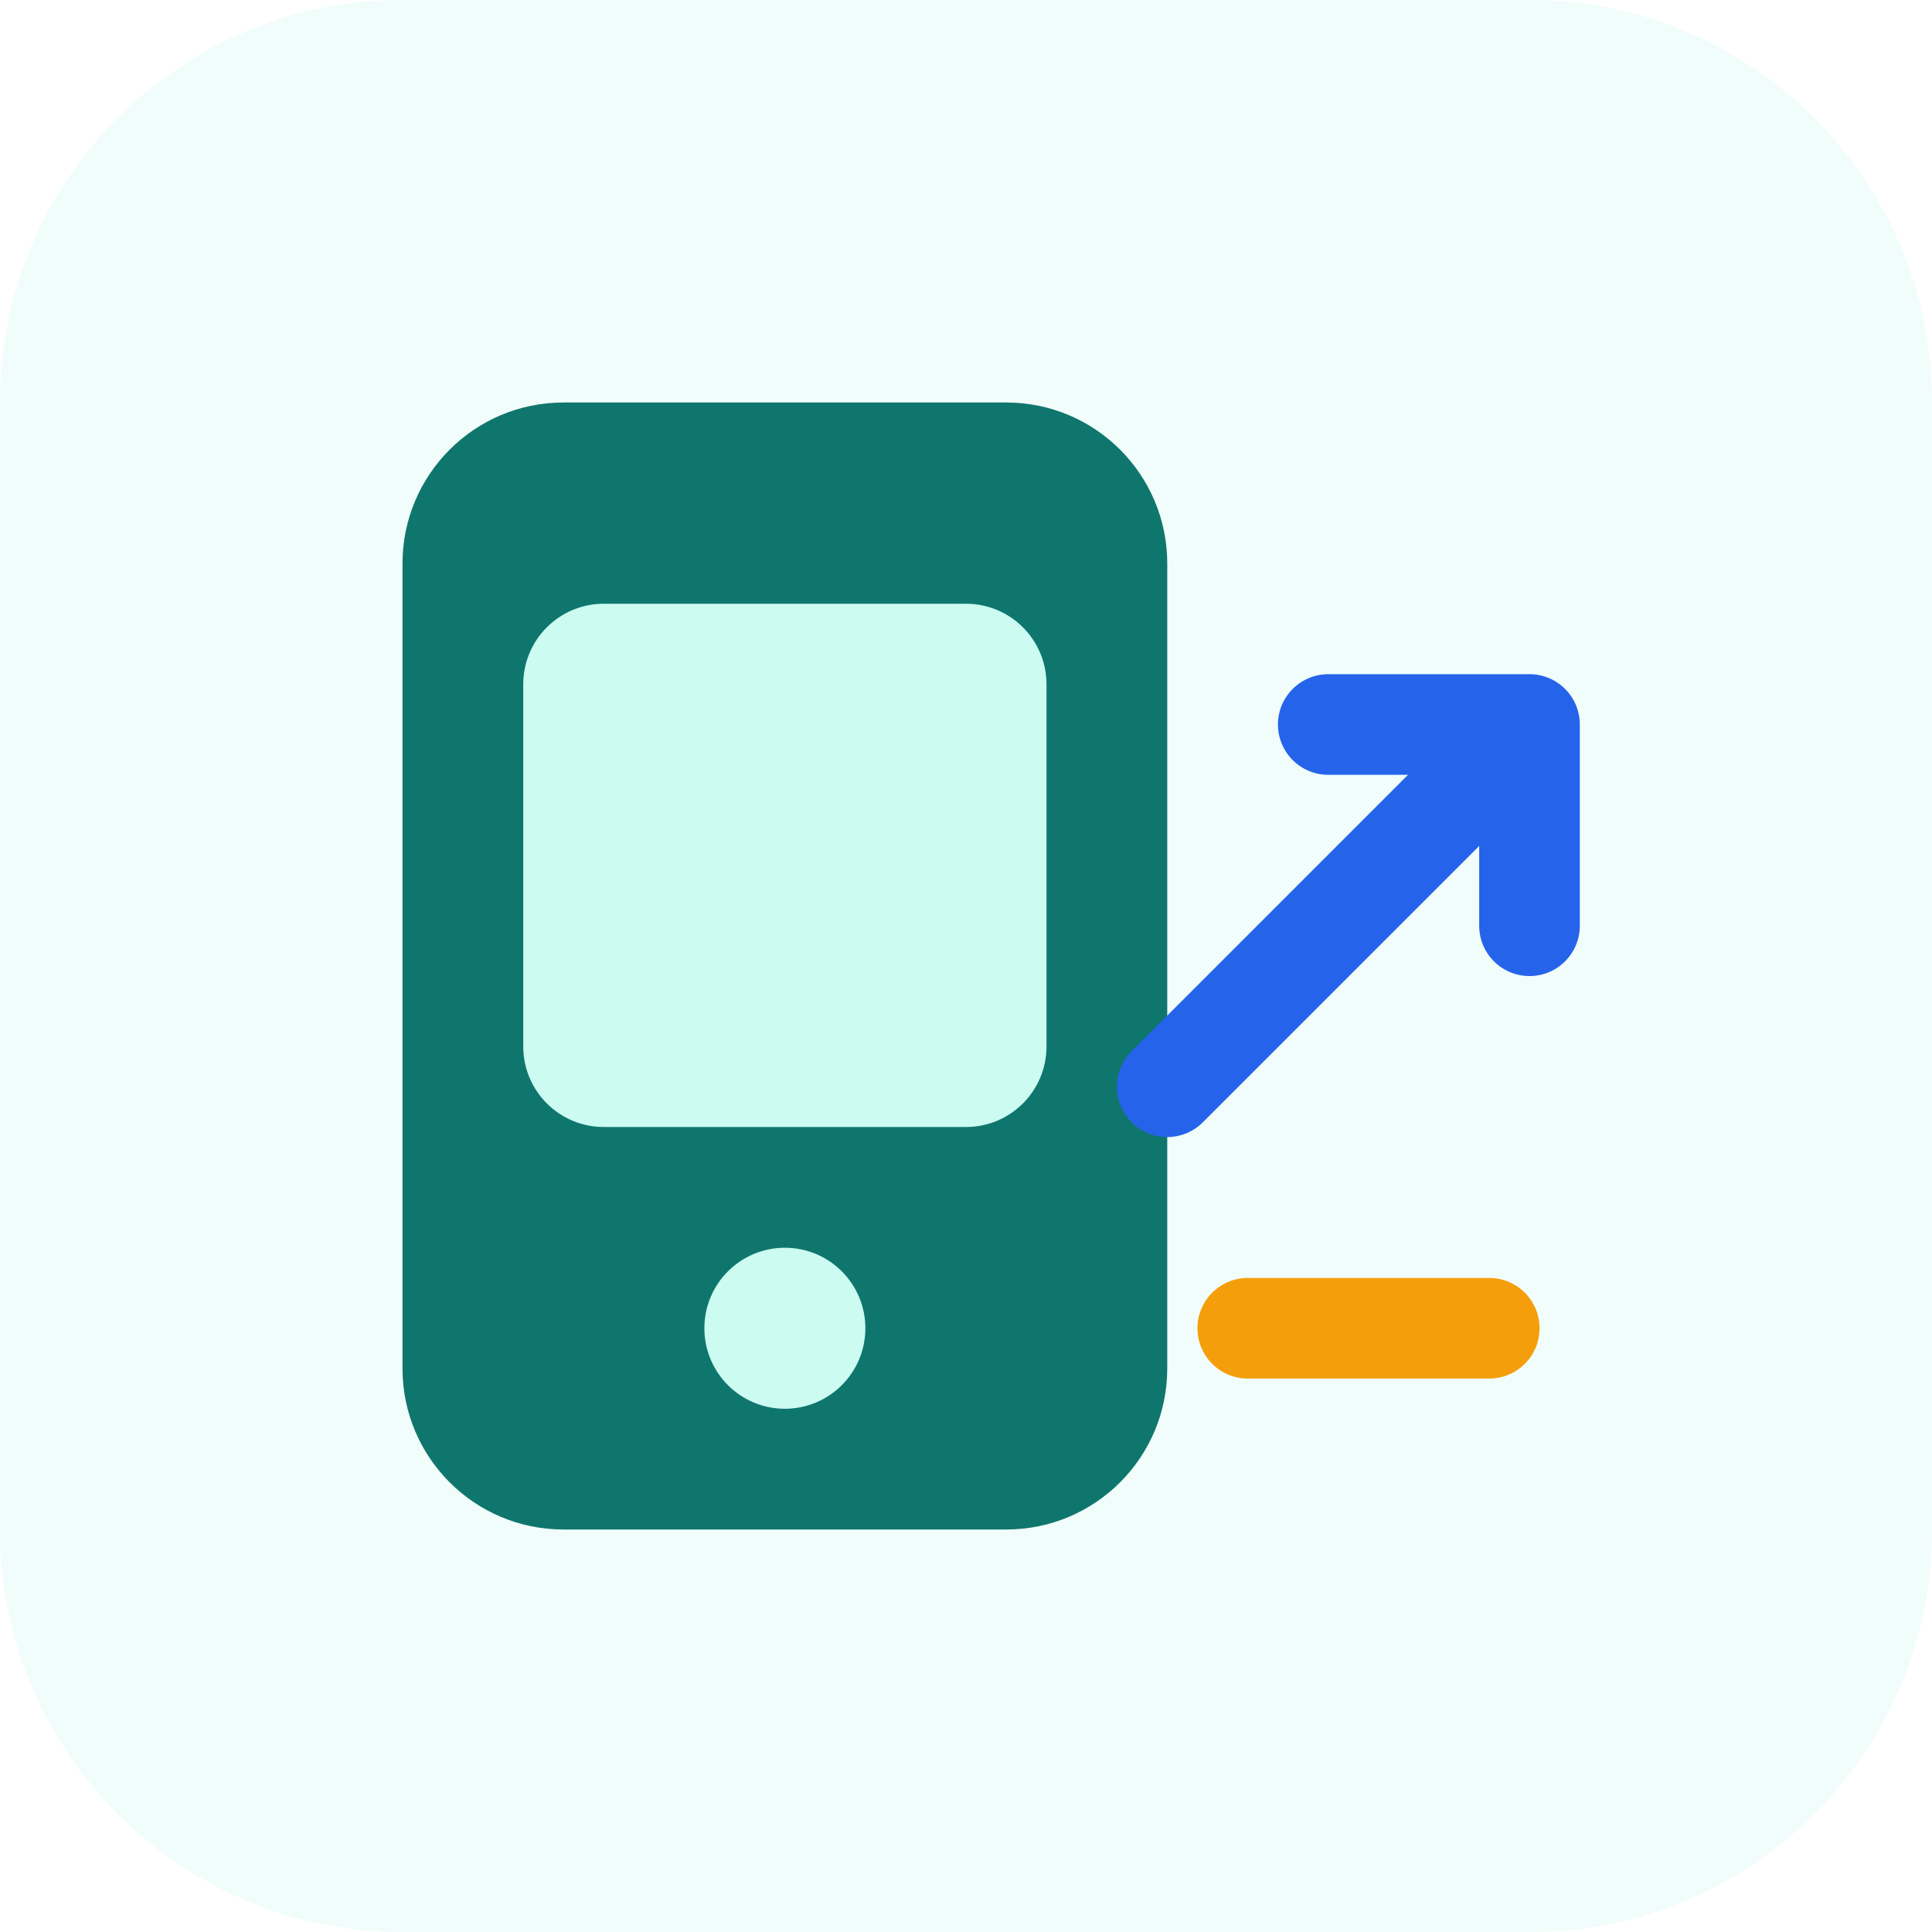
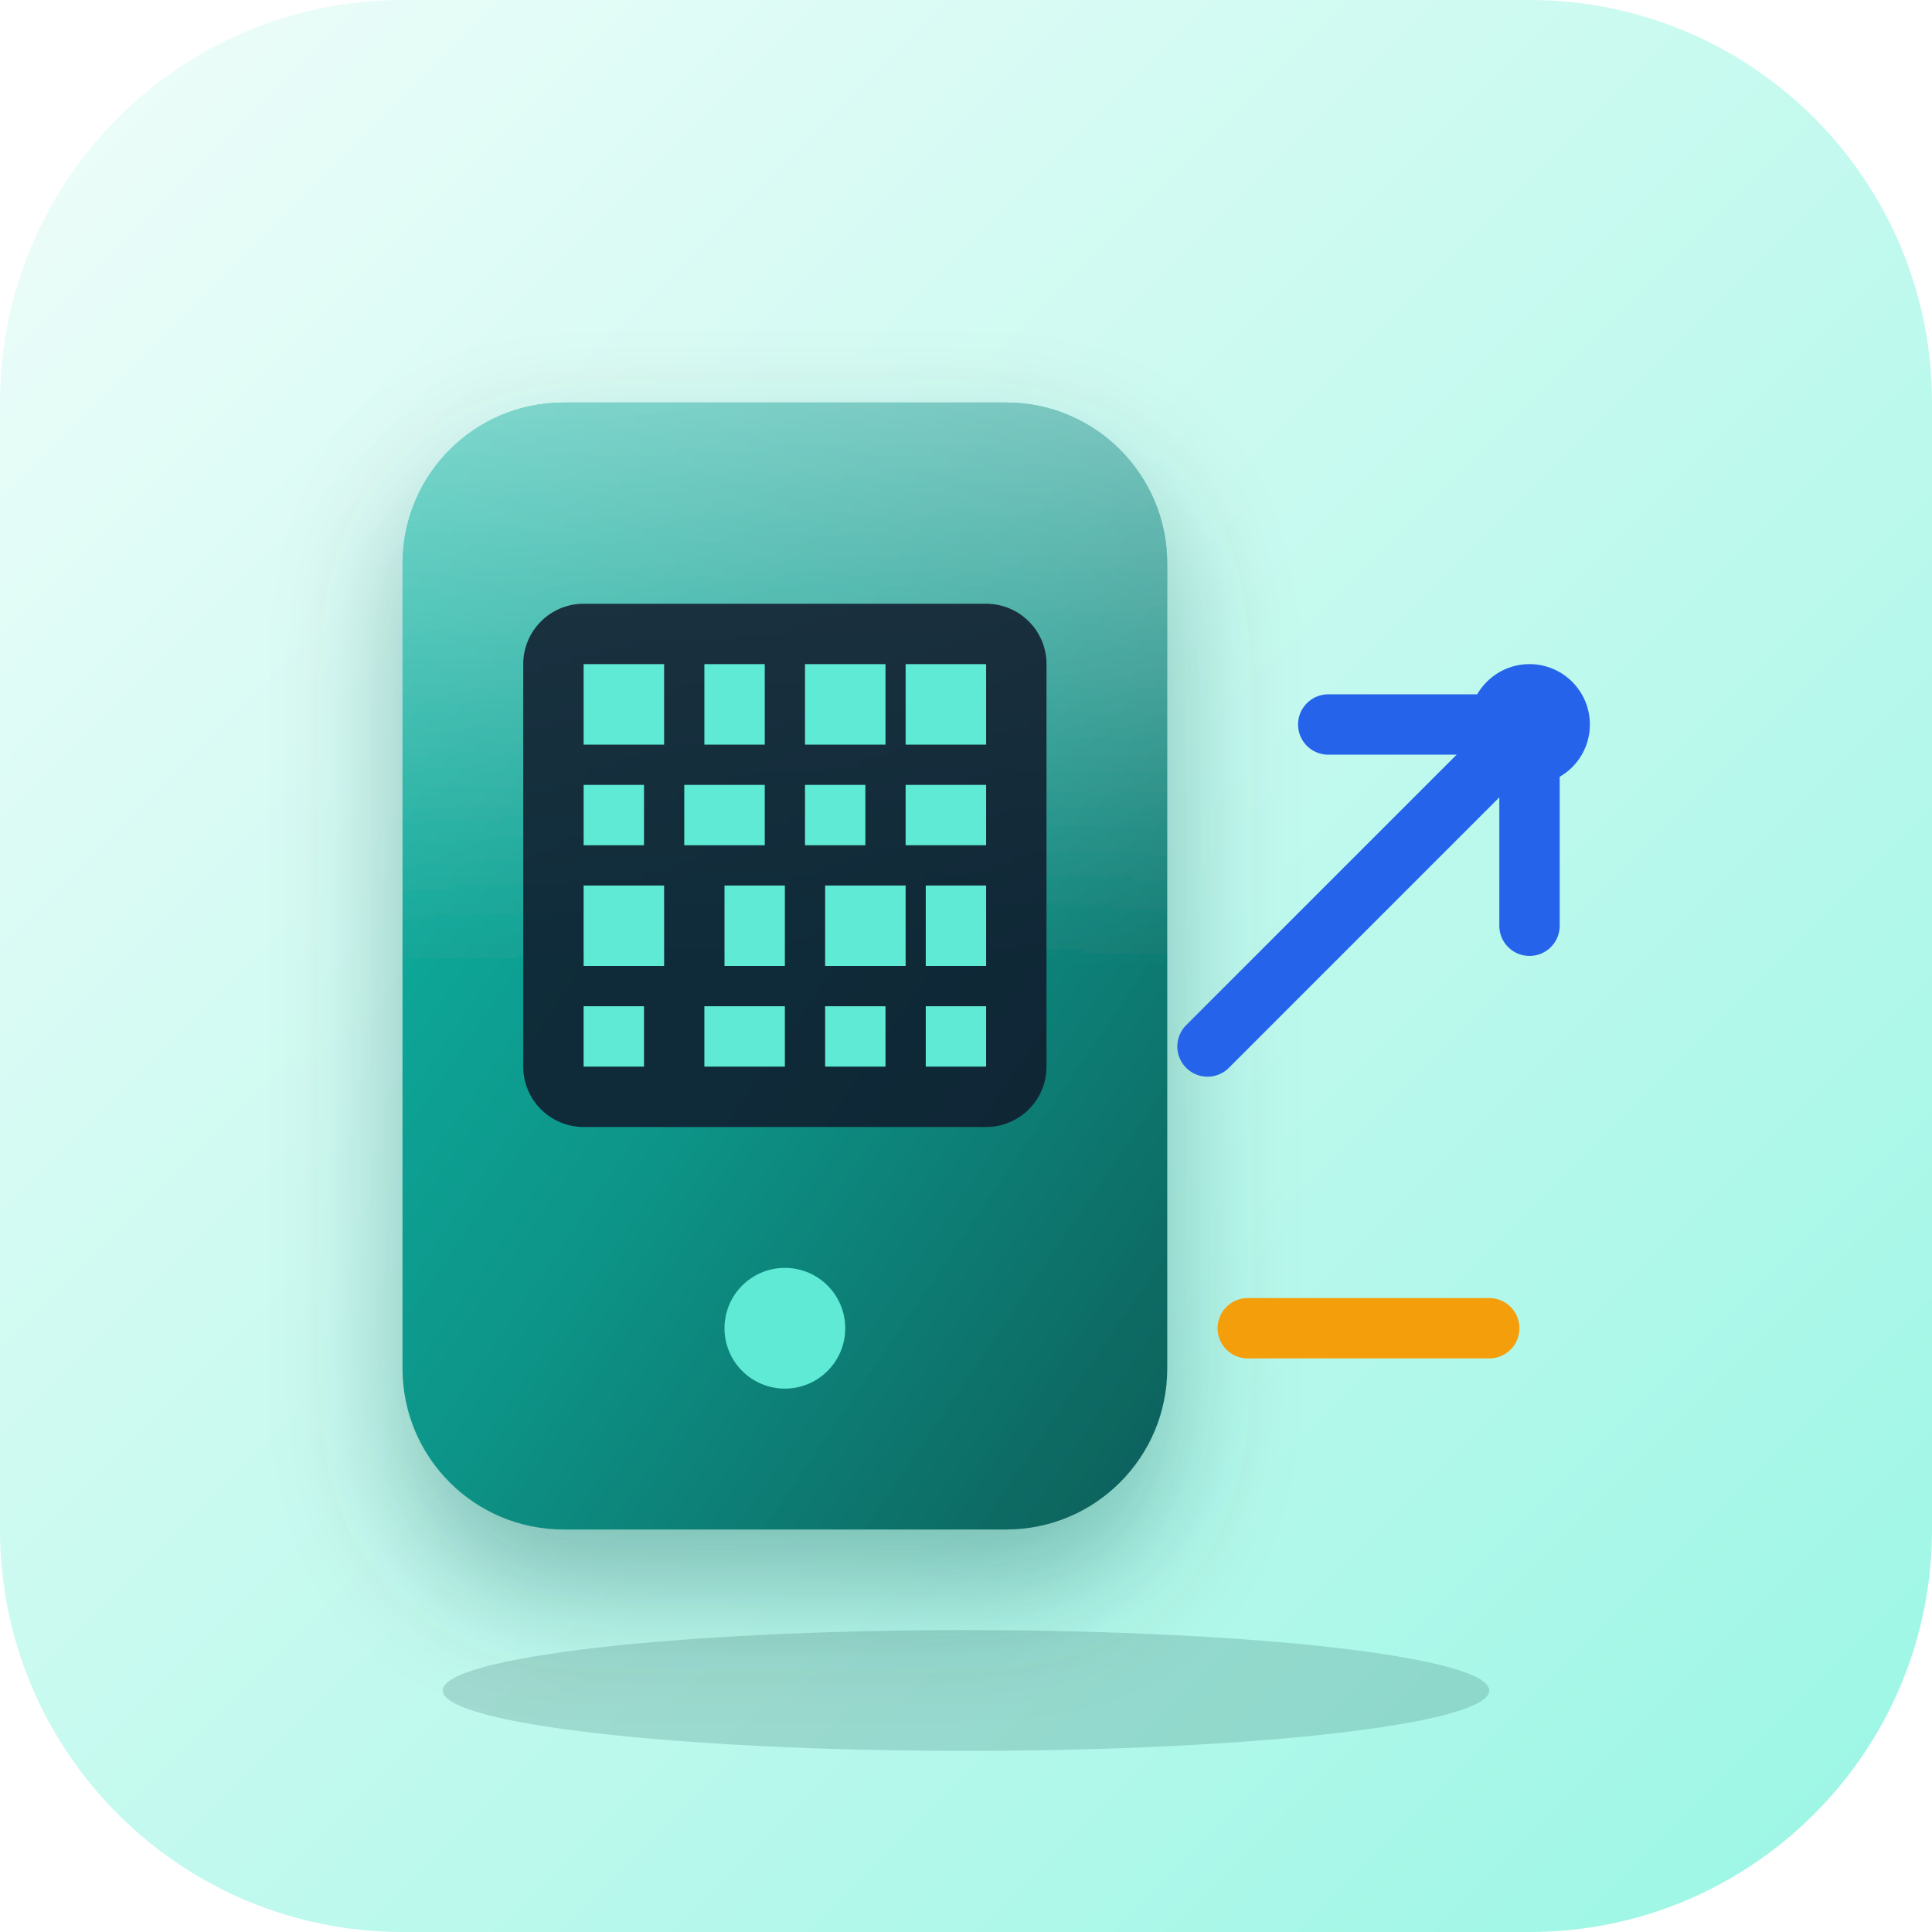
<svg xmlns="http://www.w3.org/2000/svg" width="96" height="96" viewBox="0 0 96 96" role="img" aria-labelledby="title desc">
-   <rect width="96" height="96" rx="20" fill="#f0fdfa" />
-   <rect x="20" y="20" width="38" height="56" rx="8" fill="#0f766e" />
-   <rect x="26" y="30" width="26" height="26" rx="4" fill="#ccfbf1" />
-   <circle cx="39" cy="66" r="4" fill="#ccfbf1" />
-   <path d="M66 36h10v10M76 36 58 54" fill="none" stroke="#2563eb" stroke-width="5" stroke-linecap="round" stroke-linejoin="round" />
-   <path d="M62 66h12" stroke="#f59e0b" stroke-width="5" stroke-linecap="round" />
+   <defs>
+     <linearGradient id="tp-bg" x1="0" y1="0" x2="1" y2="1">
+       <stop offset="0" stop-color="#f0fdfa" />
+       <stop offset="1" stop-color="#99f6e4" />
+     </linearGradient>
+     <linearGradient id="tp-term" x1="0" y1="0" x2="1" y2="1">
+       <stop offset="0" stop-color="#14b8a6" />
+       <stop offset="0.5" stop-color="#0d9488" />
+       <stop offset="1" stop-color="#115e59" />
+     </linearGradient>
+     <linearGradient id="tp-hi" x1="0" y1="0" x2="0" y2="1">
+       <stop offset="0" stop-color="#ffffff" stop-opacity="0.45" />
+       <stop offset="0.5" stop-color="#ffffff" stop-opacity="0" />
+     </linearGradient>
+     <filter id="tp-shadow" x="-20%" y="-20%" width="140%" height="140%">
+       <feDropShadow dx="0" dy="3" stdDeviation="3" flood-color="#134e4a" flood-opacity="0.35" />
+     </filter>
+   </defs>
+   <rect width="96" height="96" rx="20" fill="url(#tp-bg)" />
+   <ellipse cx="48" cy="84" rx="26" ry="3" fill="#134e4a" opacity="0.18" />
+   <g filter="url(#tp-shadow)">
+     <rect x="20" y="20" width="38" height="56" rx="8" fill="url(#tp-term)" />
+     <rect x="20" y="20" width="38" height="56" rx="8" fill="url(#tp-hi)" />
+   </g>
+   <rect x="26" y="30" width="26" height="26" rx="3" fill="#0f172a" opacity="0.85" />
+   <g fill="#5eead4">
+     <rect x="29" y="33" width="4" height="4" />
+     <rect x="35" y="33" width="3" height="4" />
+     <rect x="40" y="33" width="4" height="4" />
+     <rect x="45" y="33" width="4" height="4" />
+     <rect x="29" y="39" width="3" height="3" />
+     <rect x="34" y="39" width="4" height="3" />
+     <rect x="40" y="39" width="3" height="3" />
+     <rect x="45" y="39" width="4" height="3" />
+     <rect x="29" y="44" width="4" height="4" />
+     <rect x="36" y="44" width="3" height="4" />
+     <rect x="41" y="44" width="4" height="4" />
+     <rect x="46" y="44" width="3" height="4" />
+     <rect x="29" y="50" width="3" height="3" />
+     <rect x="35" y="50" width="4" height="3" />
+     <rect x="41" y="50" width="3" height="3" />
+     <rect x="46" y="50" width="3" height="3" />
+   </g>
+   <circle cx="39" cy="66" r="3" fill="#5eead4">
+     <animate attributeName="opacity" values="0.4;1;0.4" dur="1.8s" repeatCount="indefinite" />
+   </circle>
+   <g fill="none" stroke="#2563eb" stroke-width="3" stroke-linecap="round" stroke-linejoin="round">
+     <path d="M66 36h10v10" />
+     <path d="M76 36 60 52" />
+   </g>
+   <path d="M62 66h12" stroke="#f59e0b" stroke-width="3" stroke-linecap="round" />
+   <circle cx="76" cy="36" r="3" fill="#2563eb">
+     <animate attributeName="r" values="3;5;3" dur="1.8s" repeatCount="indefinite" />
+     <animate attributeName="opacity" values="1;0.4;1" dur="1.8s" repeatCount="indefinite" />
+   </circle>
</svg>
